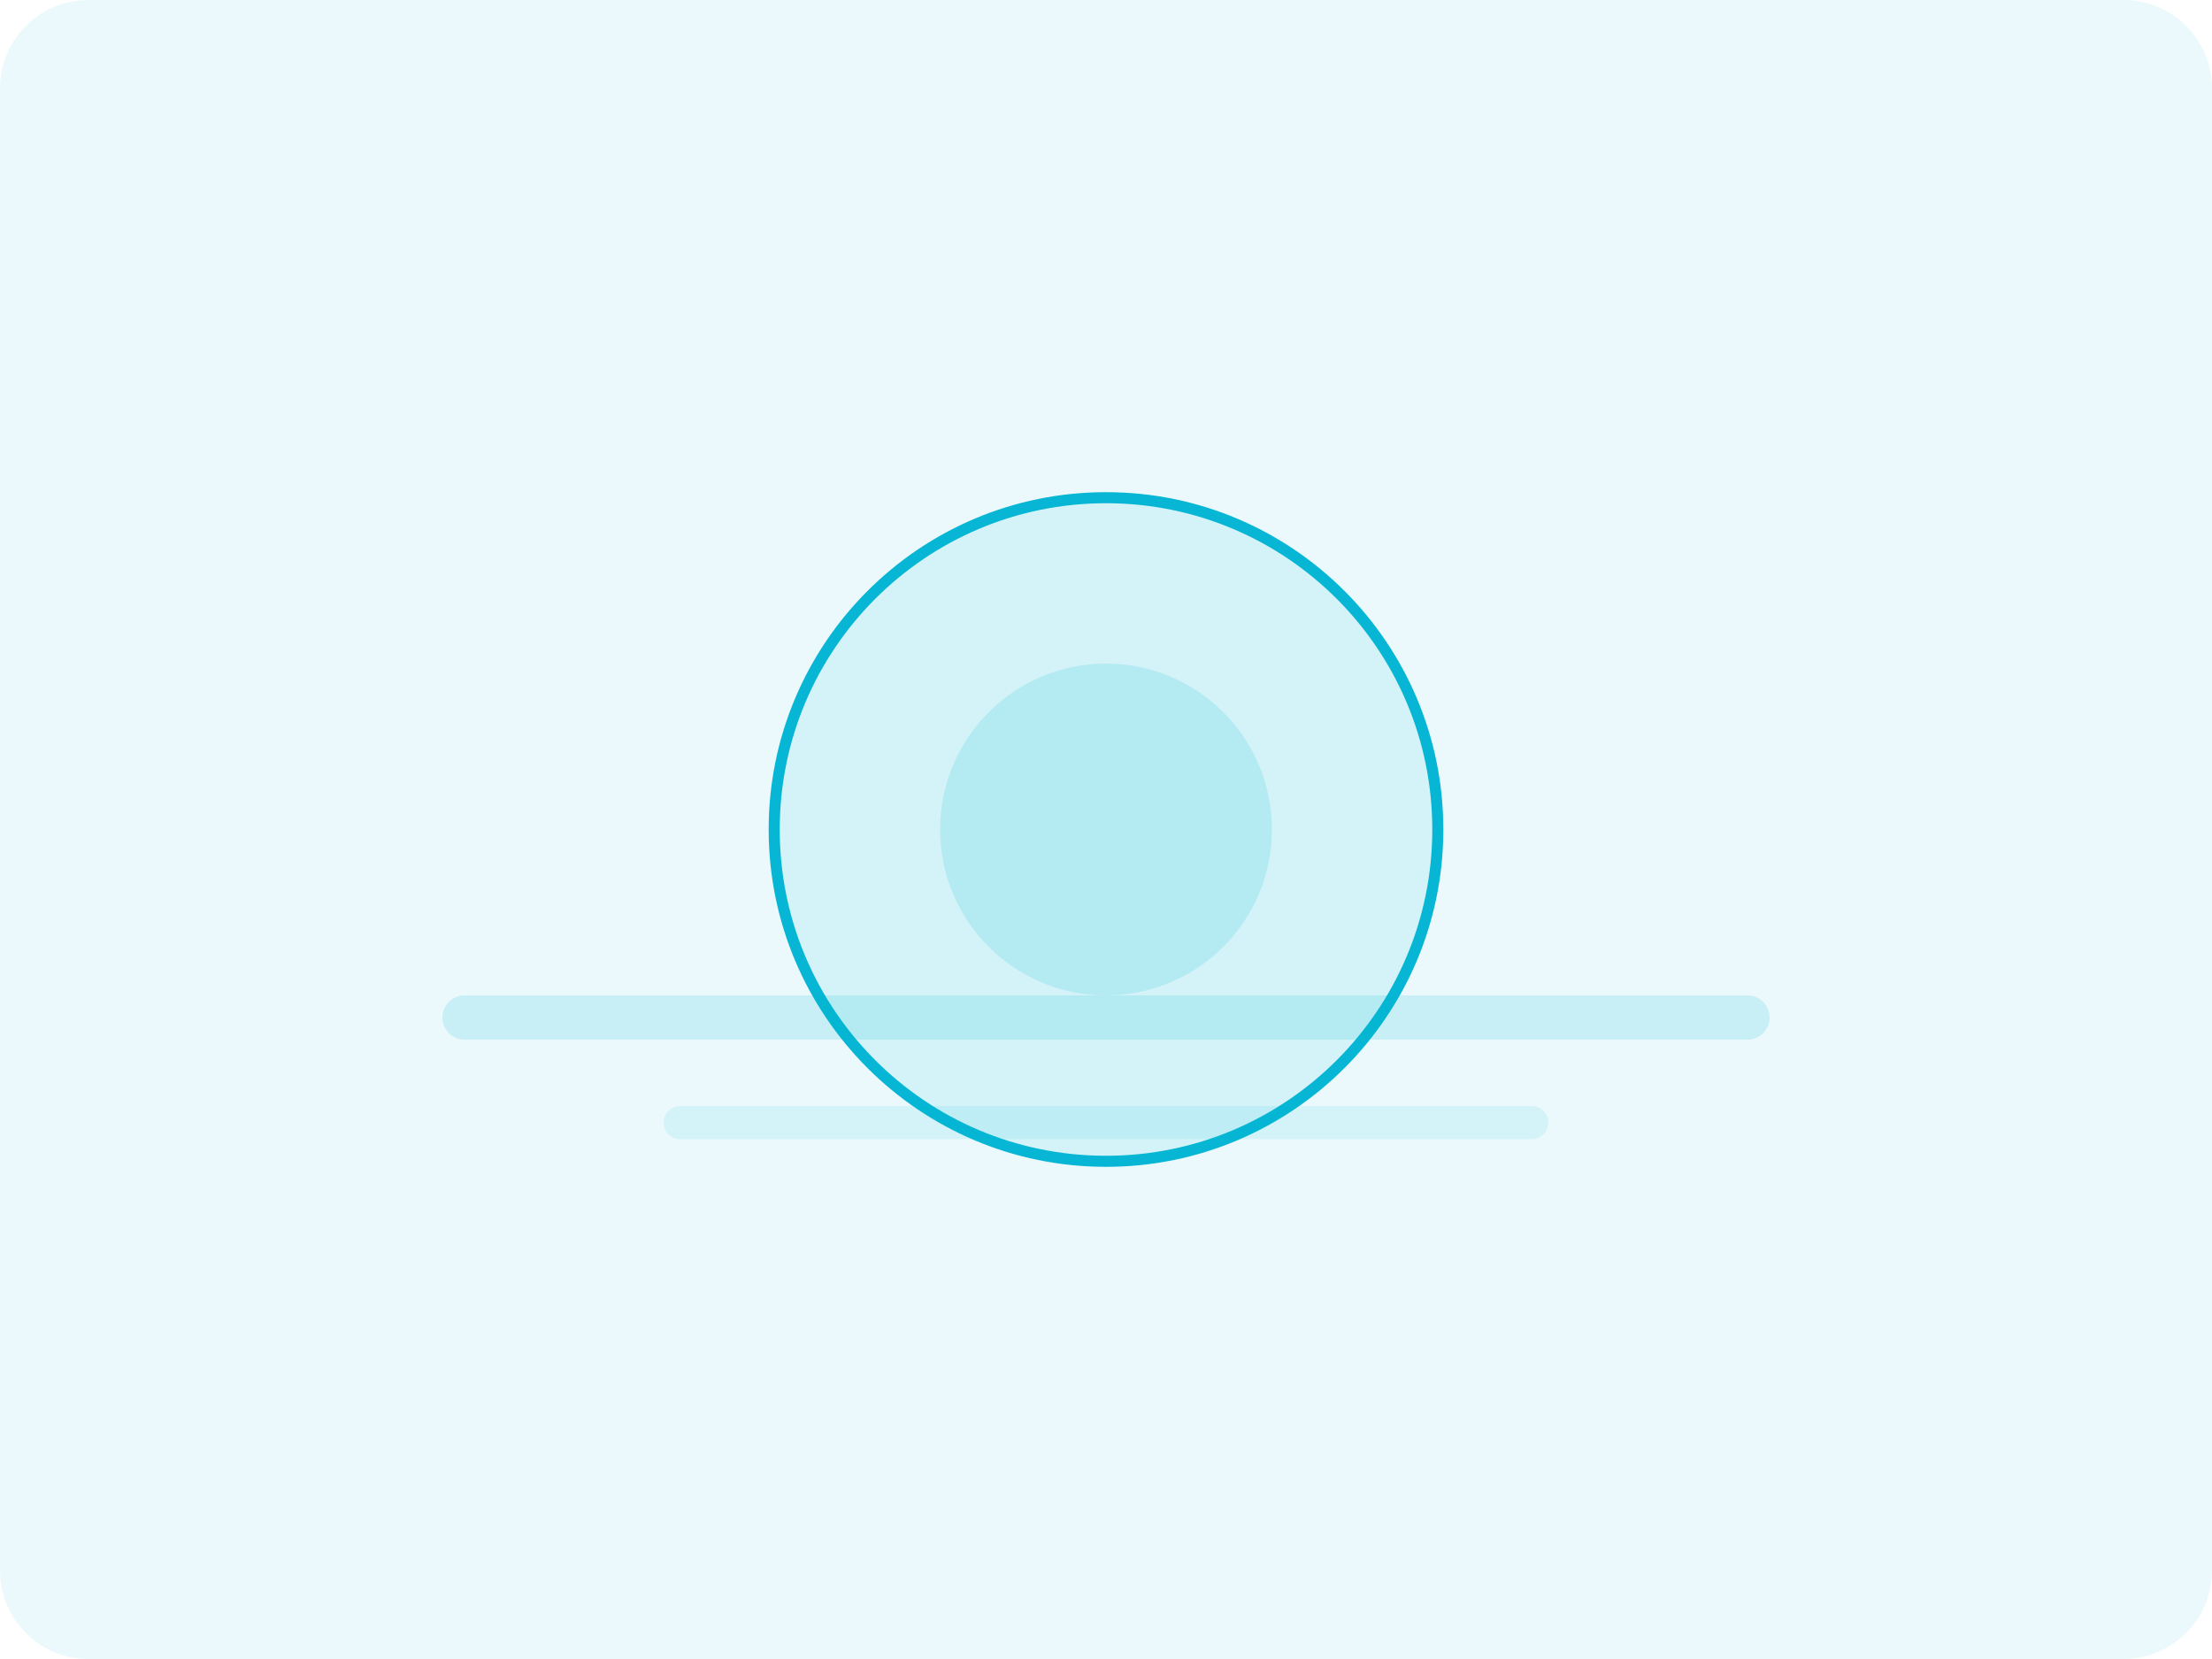
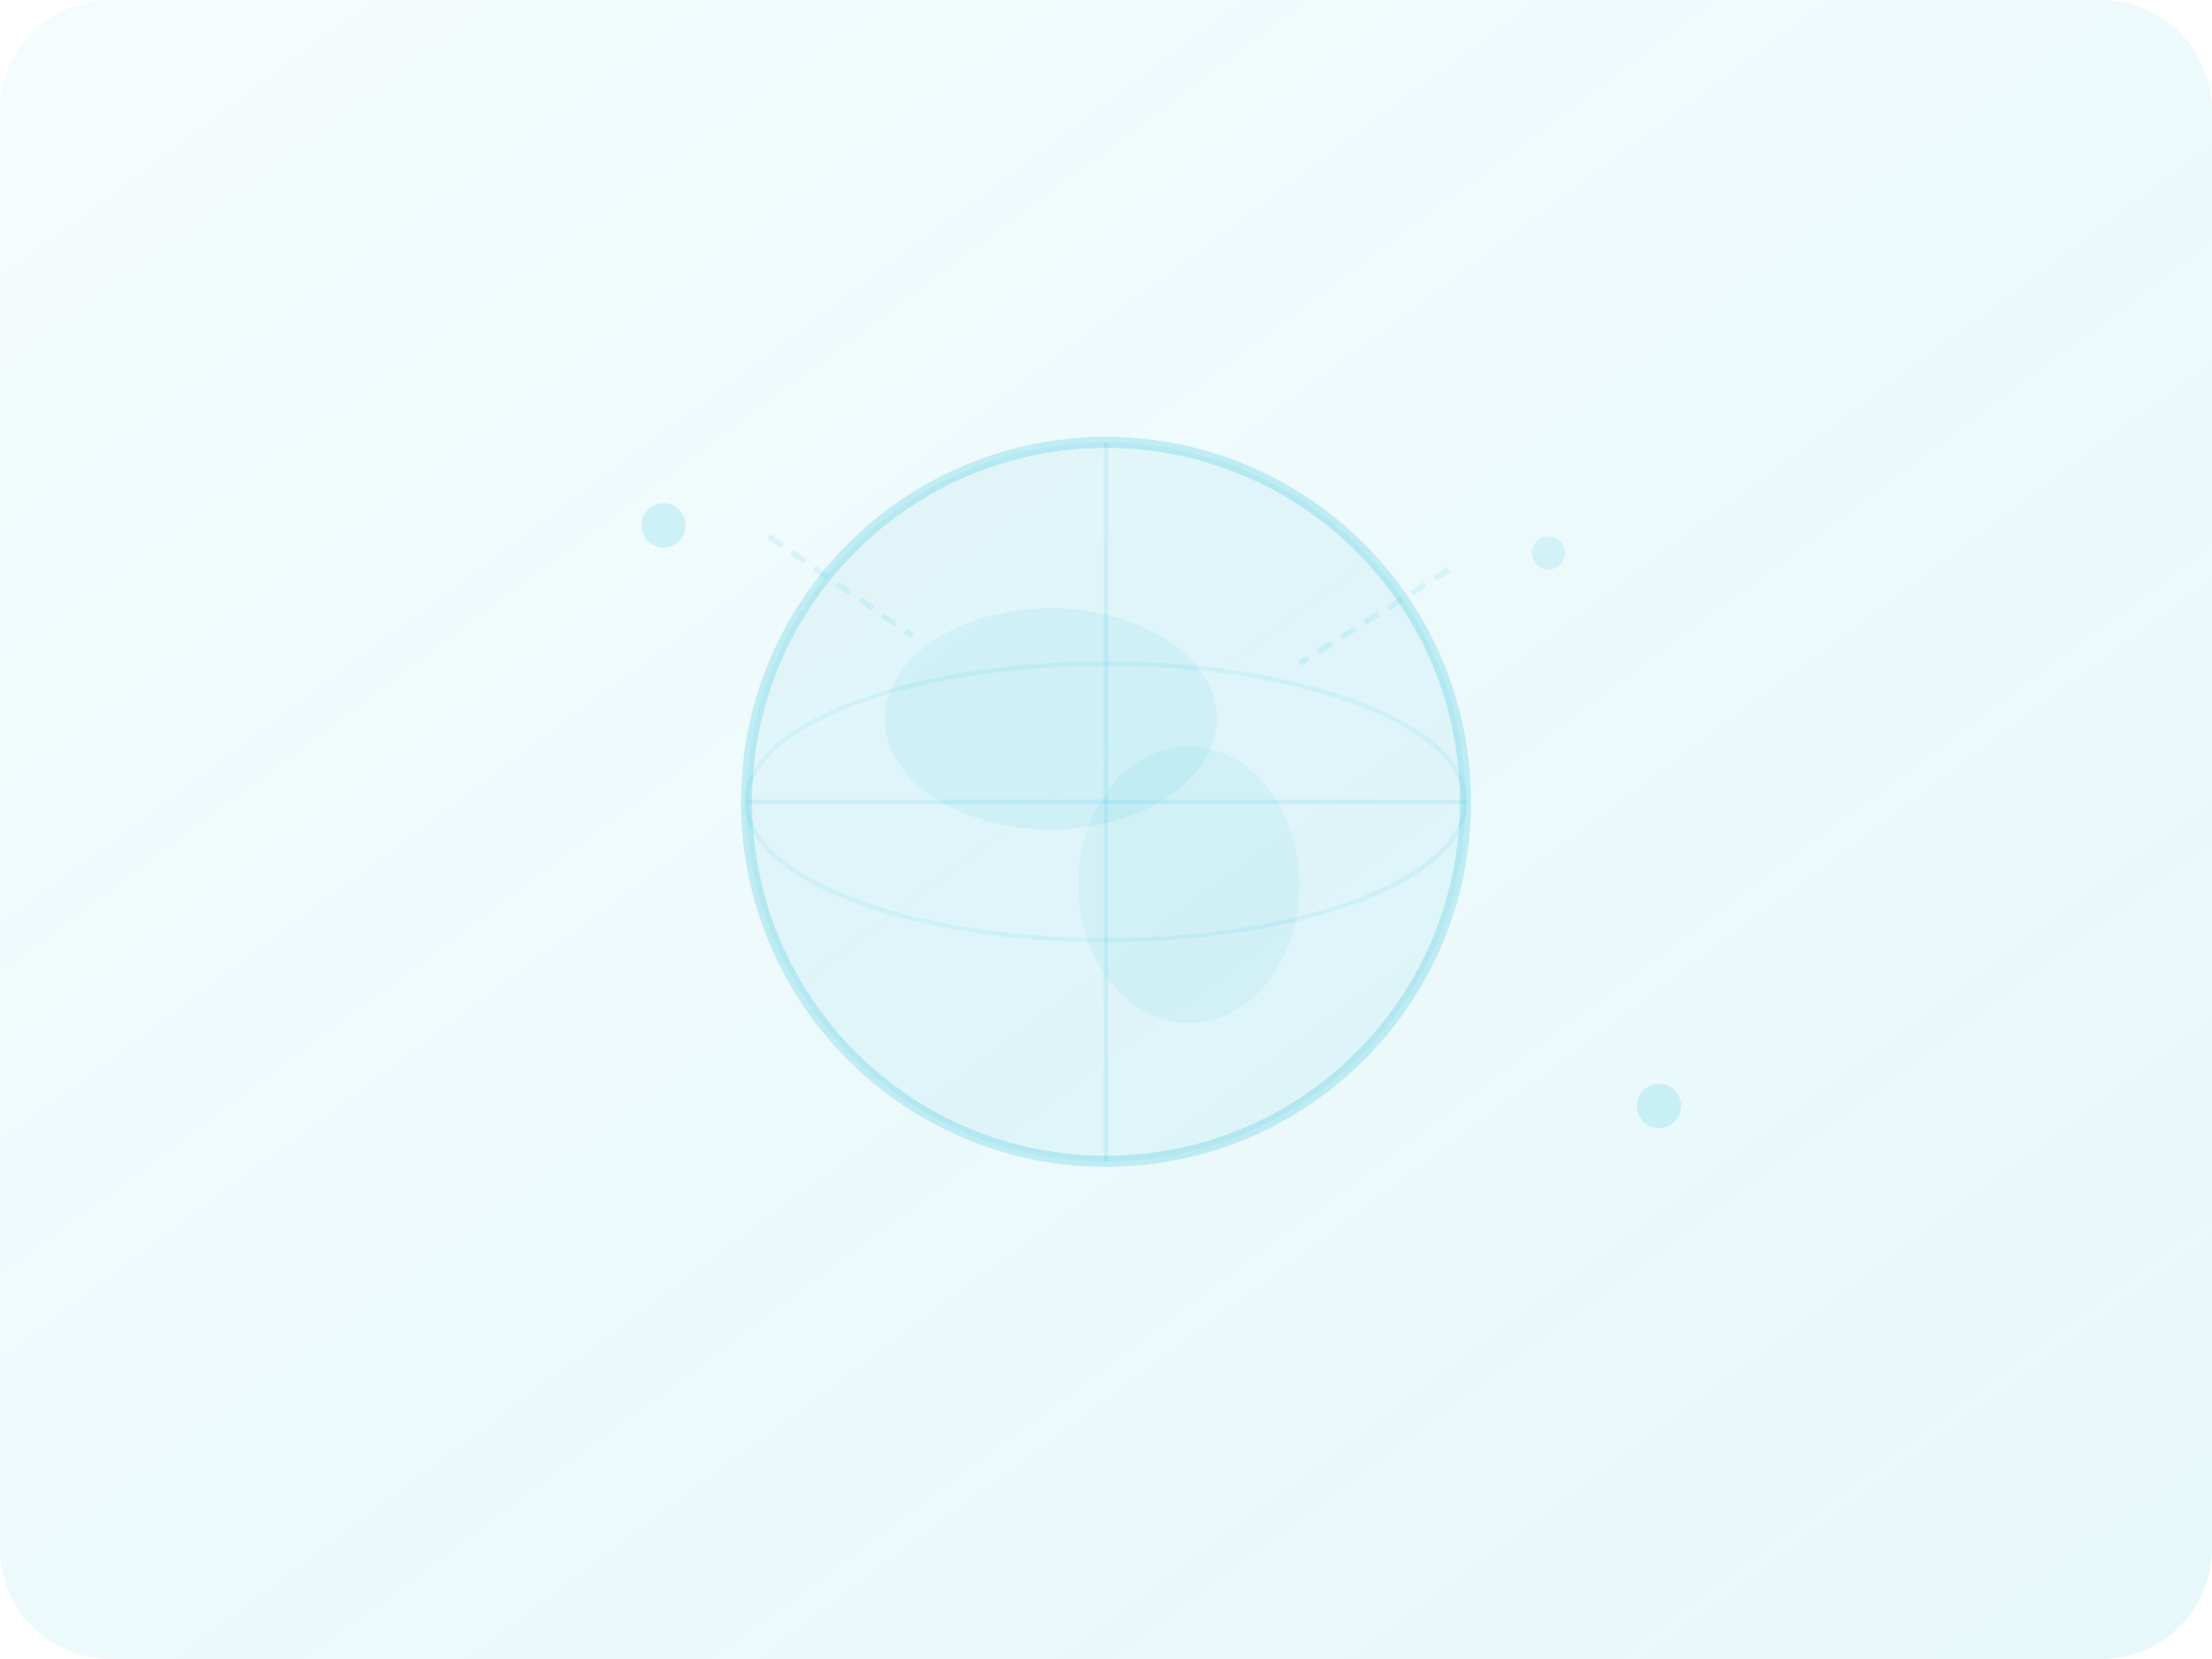
<svg xmlns="http://www.w3.org/2000/svg" viewBox="0 0 400 300" fill="none">
-   <rect width="400" height="300" rx="16" fill="#06b6d4" fill-opacity="0.08" />
-   <circle cx="200" cy="150" r="60" stroke="#06b6d4" stroke-width="2" fill="#06b6d4" fill-opacity="0.1" />
-   <circle cx="200" cy="150" r="30" fill="#06b6d4" fill-opacity="0.15" />
-   <rect x="80" y="180" width="240" height="8" rx="4" fill="#06b6d4" fill-opacity="0.15" />
-   <rect x="120" y="200" width="160" height="6" rx="3" fill="#06b6d4" fill-opacity="0.1" />
+   <defs>
+     <linearGradient id="bg" x1="0" y1="0" x2="1" y2="1">
+       <stop offset="0%" stop-color="#06b6d4" stop-opacity="0.04" />
+       <stop offset="100%" stop-color="#06b6d4" stop-opacity="0.1" />
+     </linearGradient>
+   </defs>
+   <rect width="400" height="300" rx="20" fill="url(#bg)" />
+   <circle cx="200" cy="145" r="65" fill="#06b6d4" fill-opacity="0.06" stroke="#06b6d4" stroke-opacity="0.2" stroke-width="2" />
+   <ellipse cx="190" cy="130" rx="30" ry="20" fill="#06b6d4" fill-opacity="0.08" />
+   <ellipse cx="215" cy="160" rx="20" ry="25" fill="#06b6d4" fill-opacity="0.06" />
+   <line x1="135" y1="145" x2="265" y2="145" stroke="#06b6d4" stroke-width="0.8" stroke-opacity="0.1" />
+   <line x1="200" y1="80" x2="200" y2="210" stroke="#06b6d4" stroke-width="0.8" stroke-opacity="0.1" />
+   <ellipse cx="200" cy="145" rx="65" ry="25" fill="none" stroke="#06b6d4" stroke-width="0.8" stroke-opacity="0.08" />
+   <circle cx="120" cy="95" r="4" fill="#06b6d4" opacity="0.15" />
+   <circle cx="280" cy="100" r="3" fill="#06b6d4" opacity="0.12" />
+   <circle cx="300" cy="200" r="4" fill="#06b6d4" opacity="0.15" />
+   <line x1="139" y1="97" x2="165" y2="115" stroke="#06b6d4" stroke-width="1" stroke-opacity="0.1" stroke-dasharray="3 2" />
+   <line x1="262" y1="103" x2="235" y2="120" stroke="#06b6d4" stroke-width="1" stroke-opacity="0.1" stroke-dasharray="3 2" />
</svg>
